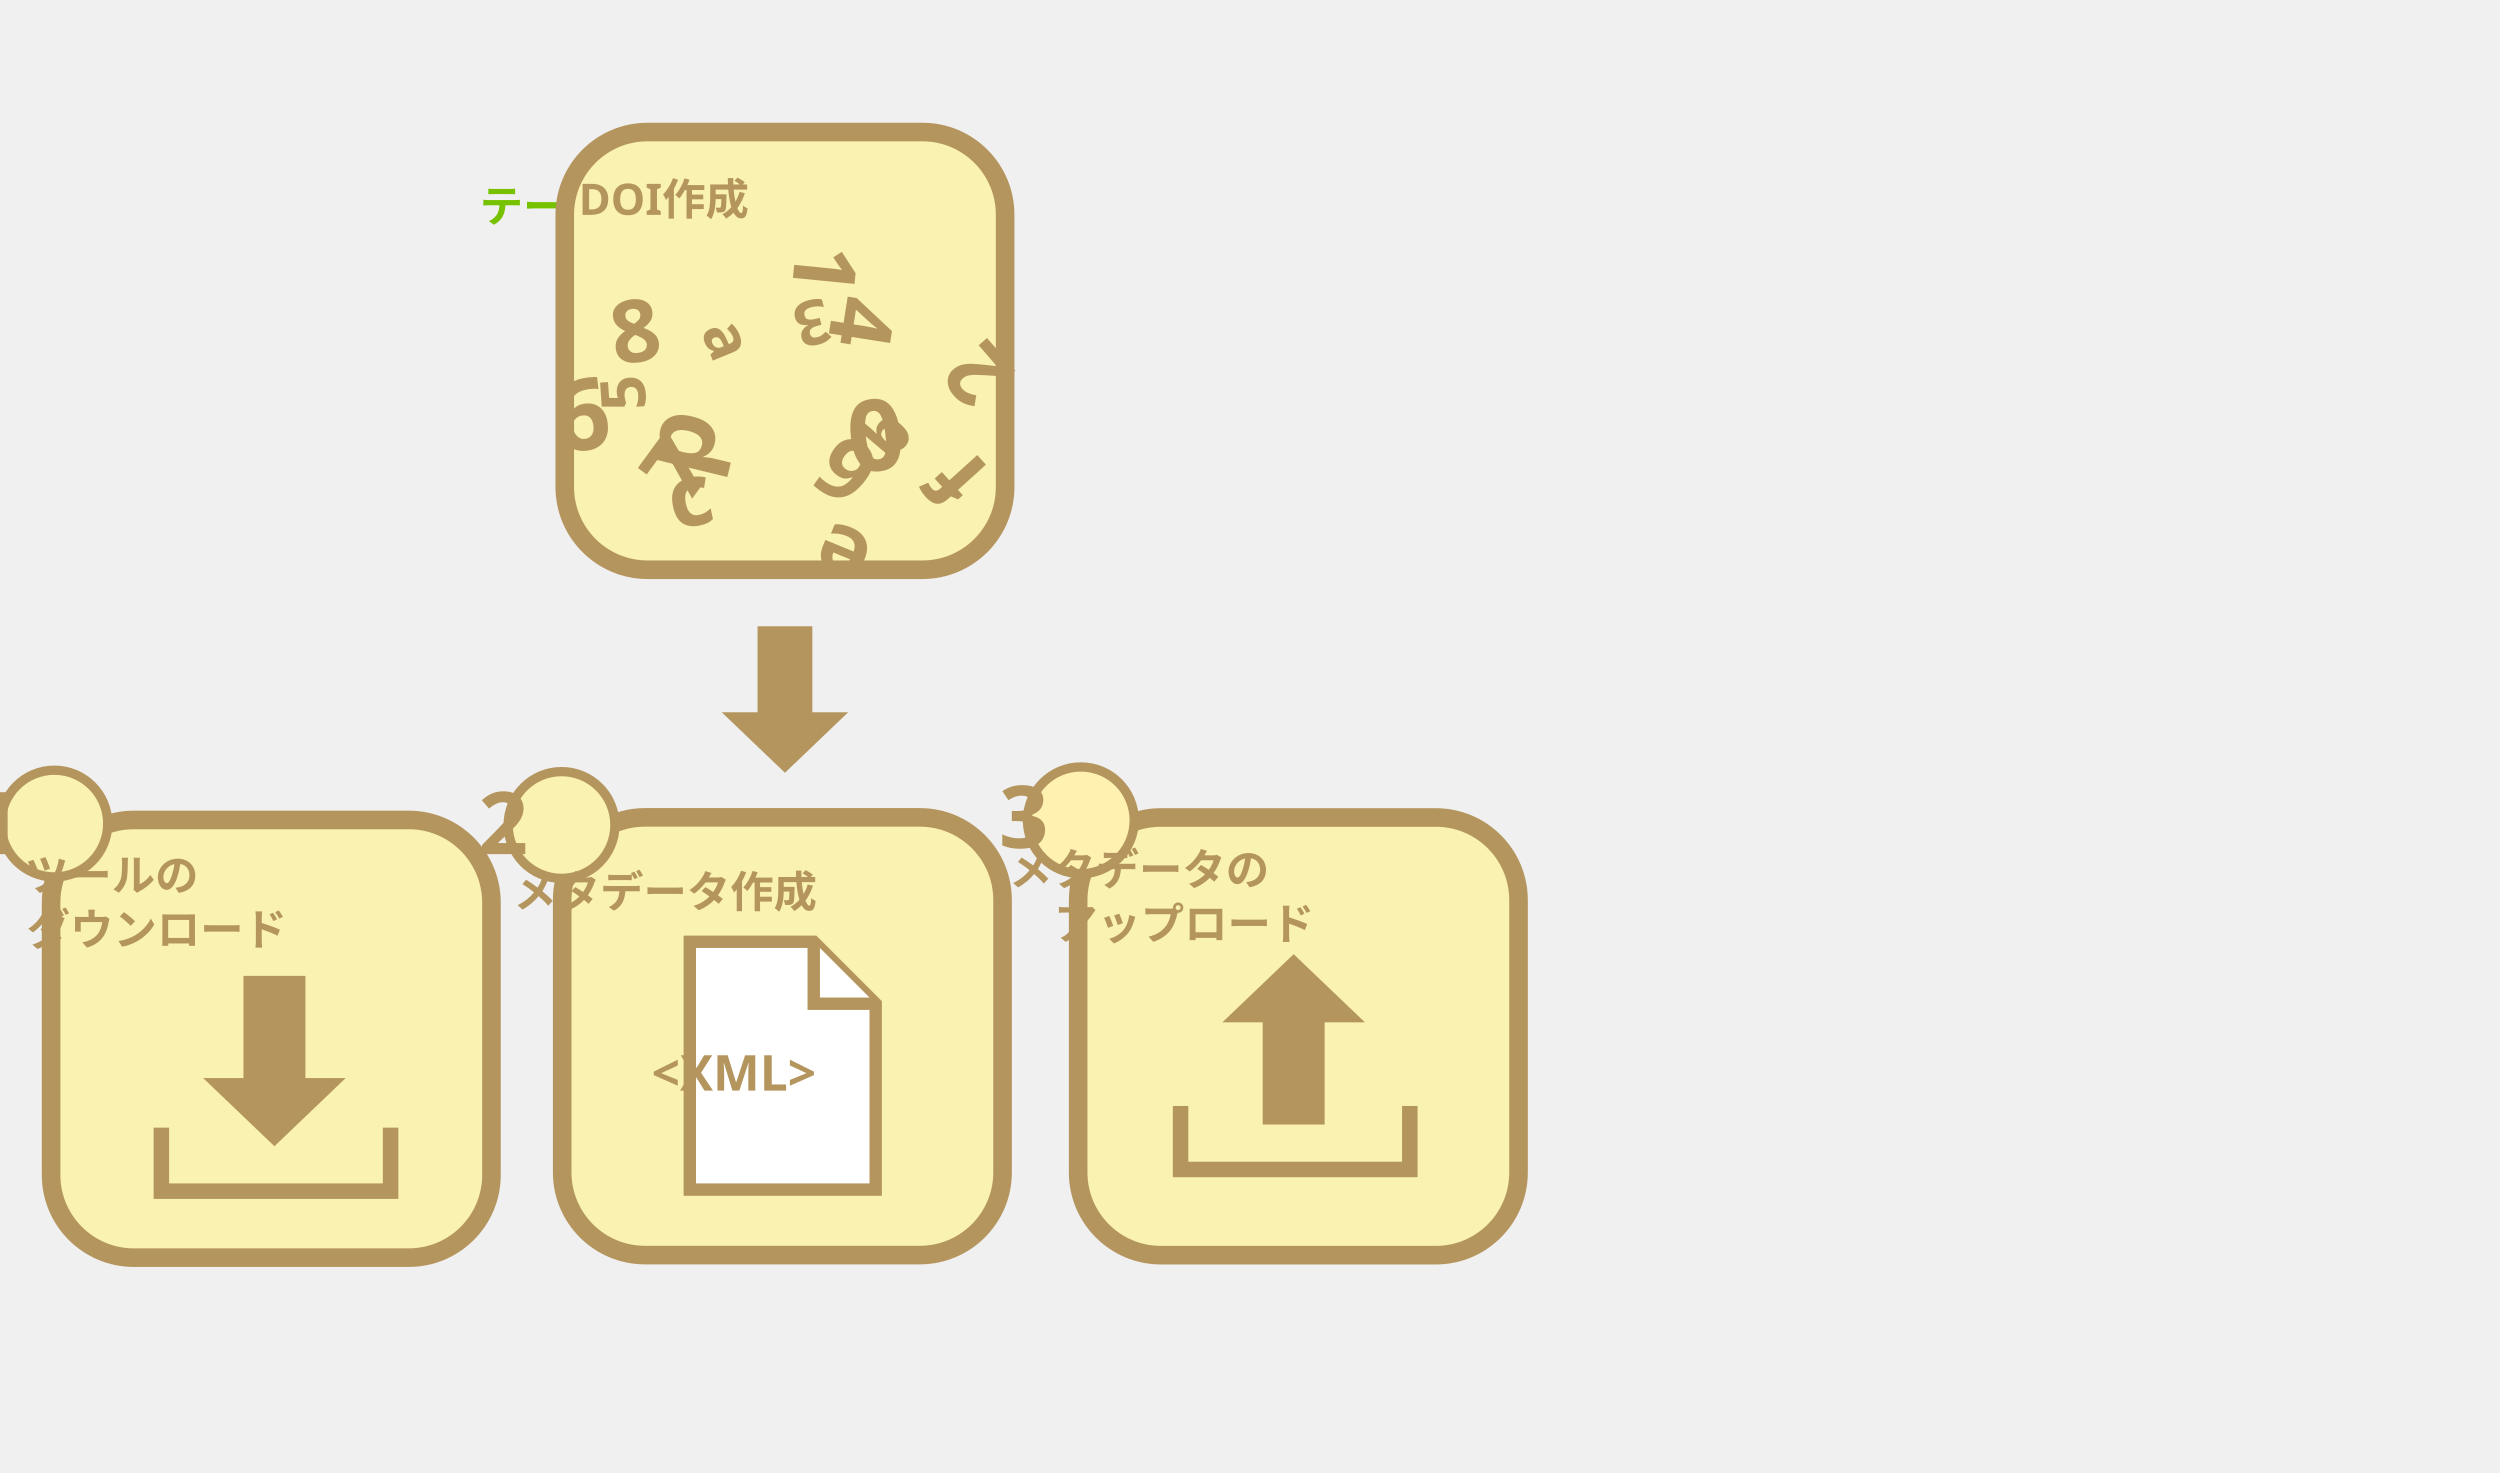
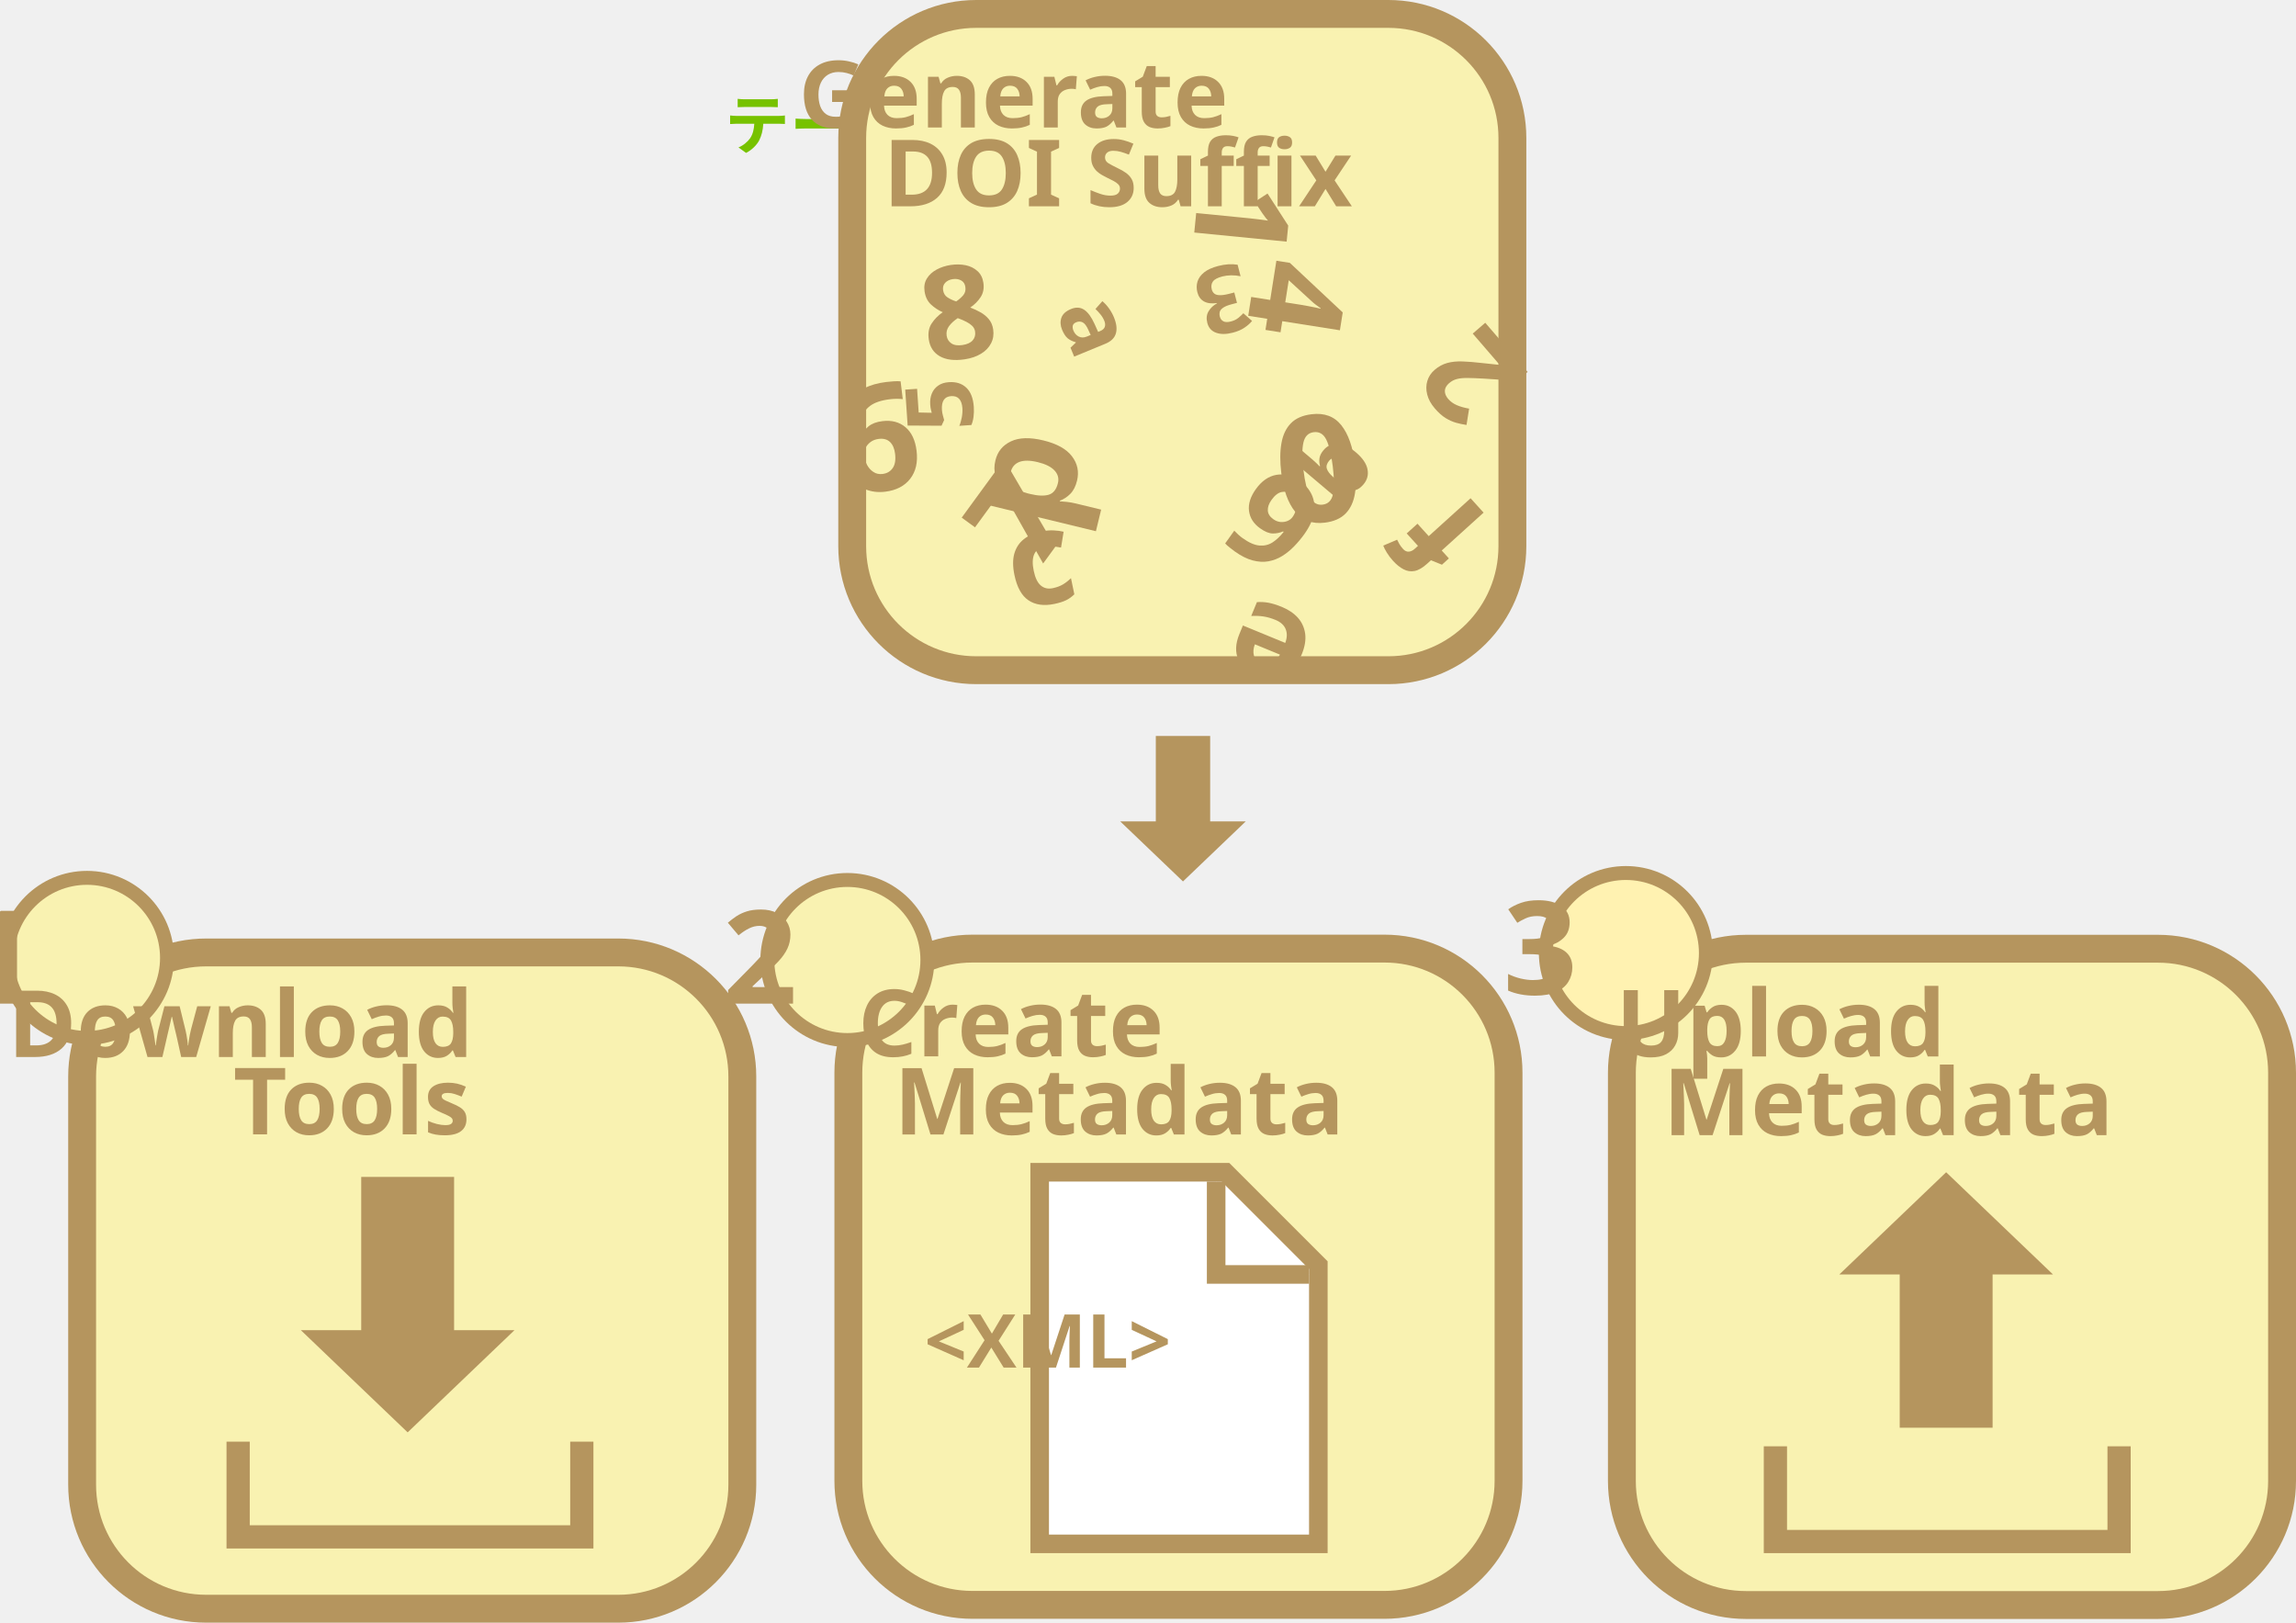
- <svg xmlns="http://www.w3.org/2000/svg" width="806.99" height="475.428" id="svg2" version="1.1">
+ <svg xmlns="http://www.w3.org/2000/svg" version="1.1" width="494.37" height="349.345" id="svg2">
  <defs id="defs4" />
-   <g id="layer1" transform="translate(-19.41679,-15.36218)">
-     <rect style="fill:#f9f2b1;fill-opacity:1;stroke:#b5955e;stroke-width:6;stroke-miterlimit:4;stroke-opacity:1;stroke-dasharray:none;stroke-dashoffset:0" id="rect3124-1" width="142.15" height="141.289" x="367.444" y="279.241" ry="26.707" />
+   <g transform="translate(-18.22438,-74.98425)" id="layer1">
+     <rect width="142.15" height="141.289" ry="26.707" x="367.444" y="279.241" id="rect3124-1" style="fill:#f9f2b1;fill-opacity:1;stroke:#b5955e;stroke-width:6;stroke-miterlimit:4;stroke-opacity:1;stroke-dasharray:none;stroke-dashoffset:0" />
    <g id="g3094" />
-     <text xml:space="preserve" style="font-size:56px;font-style:normal;font-weight:normal;text-align:center;line-height:125%;letter-spacing:0px;word-spacing:0px;text-anchor:middle;fill:#77c200;fill-opacity:1;stroke:none;font-family:Sans" x="273.226" y="86.999" id="text3112">
-       <tspan id="tspan3114" x="273.226" y="86.999" style="font-size:14px;font-style:normal;font-variant:normal;font-weight:bold;font-stretch:normal;fill:#77c200;fill-opacity:1;font-family:MS PGothic;-inkscape-font-specification:MS PGothic Bold">テーブルデータ作成</tspan>
+     <text x="273.226" y="106.999" id="text3112" xml:space="preserve" style="font-size:56px;font-style:normal;font-weight:normal;text-align:center;line-height:125%;letter-spacing:0px;word-spacing:0px;text-anchor:middle;fill:#77c200;fill-opacity:1;stroke:none;font-family:Sans">
+       <tspan x="273.226" y="106.999" id="tspan3114" style="font-size:14px;font-style:normal;font-variant:normal;font-weight:bold;font-stretch:normal;fill:#77c200;fill-opacity:1;font-family:MS PGothic;-inkscape-font-specification:MS PGothic Bold">テーブルデータ作成</tspan>
    </text>
-     <rect style="fill:#f9f2b1;stroke:#b5955e;stroke-width:6;stroke-miterlimit:4;stroke-opacity:1;stroke-dasharray:none;stroke-dashoffset:0;fill-opacity:1" id="rect3124" width="142.15" height="141.289" x="201.72" y="57.984" ry="26.707" />
-     <rect style="fill:#f9f2b1;stroke:#b5955e;stroke-width:6;stroke-miterlimit:4;stroke-opacity:1;stroke-dasharray:none;stroke-dashoffset:0;fill-opacity:1" id="rect3124-4-8" width="142.15" height="141.289" x="35.909" y="280.04" ry="26.707" />
-     <rect style="fill:#f9f2b1;stroke:#b5955e;stroke-width:6;stroke-miterlimit:4;stroke-opacity:1;stroke-dasharray:none;stroke-dashoffset:0;fill-opacity:1" id="rect3124-2" width="142.15" height="141.289" x="200.89" y="279.211" ry="26.707" />
-     <g id="g4211" transform="translate(74,-294)" style="fill:#f9f2b1;fill-opacity:1;stroke:#b5955e;stroke-opacity:1;stroke-width:3;stroke-miterlimit:4;stroke-dasharray:none">
-       <path transform="translate(-157.6577,442.0865)" d="m 137.843,133.123 c 0,9.516 -7.714,17.23 -17.23,17.23 -9.516,0 -17.23,-7.714 -17.23,-17.23 0,-9.516 7.714,-17.23 17.23,-17.23 9.516,0 17.23,7.714 17.23,17.23 z" id="path3934-9-8" style="fill:#f9f2b1;fill-opacity:1;stroke:#b5955e;stroke-opacity:1;stroke-width:3;stroke-miterlimit:4;stroke-dasharray:none" />
+     <rect width="142.15" height="141.289" ry="26.707" x="201.72" y="77.984" id="rect3124" style="fill:#f9f2b1;fill-opacity:1;stroke:#b5955e;stroke-width:6;stroke-miterlimit:4;stroke-opacity:1;stroke-dasharray:none;stroke-dashoffset:0" />
+     <rect width="142.15" height="141.289" ry="26.707" x="35.909" y="280.04" id="rect3124-4-8" style="fill:#f9f2b1;fill-opacity:1;stroke:#b5955e;stroke-width:6;stroke-miterlimit:4;stroke-opacity:1;stroke-dasharray:none;stroke-dashoffset:0" />
+     <rect width="142.15" height="141.289" ry="26.707" x="200.89" y="279.211" id="rect3124-2" style="fill:#f9f2b1;fill-opacity:1;stroke:#b5955e;stroke-width:6;stroke-miterlimit:4;stroke-opacity:1;stroke-dasharray:none;stroke-dashoffset:0" />
+     <g transform="translate(74,-294)" id="g4211" style="fill:#f9f2b1;fill-opacity:1;stroke:#b5955e;stroke-width:3;stroke-miterlimit:4;stroke-opacity:1;stroke-dasharray:none">
+       <path d="m 137.843,133.123 a 17.23,17.23 0 1 1 -34.461,0 17.23,17.23 0 1 1 34.461,0 z" transform="translate(-157.6577,442.0865)" id="path3934-9-8" style="fill:#f9f2b1;fill-opacity:1;stroke:#b5955e;stroke-width:3;stroke-miterlimit:4;stroke-opacity:1;stroke-dasharray:none" />
    </g>
-     <path style="fill:#fff2b1;fill-opacity:1;stroke:#b5955e;stroke-opacity:1;stroke-width:3;stroke-miterlimit:4;stroke-dasharray:none" id="path3934" d="m 137.843,133.123 a 17.23,17.23 0 1 1 -34.461,0 17.23,17.23 0 1 1 34.461,0 z" transform="translate(247.6911,147.0439)" />
-     <text xml:space="preserve" style="font-size:28px;font-style:normal;font-weight:normal;text-align:center;line-height:125%;letter-spacing:0px;word-spacing:0px;text-anchor:middle;fill:#000000;fill-opacity:1;stroke:none;font-family:Sans" x="368.093" y="289.06" id="text4071-5-1">
-       <tspan id="tspan4073-5-7" x="368.093" y="289.06" style="font-size:28px;font-style:normal;font-variant:normal;font-weight:bold;font-stretch:normal;fill:#b5955e;font-family:MS PGothic;-inkscape-font-specification:MS PGothic Bold;fill-opacity:1">3</tspan>
+     <path d="m 137.843,133.123 a 17.23,17.23 0 1 1 -34.461,0 17.23,17.23 0 1 1 34.461,0 z" transform="translate(247.6911,147.0439)" id="path3934" style="fill:#fff2b1;fill-opacity:1;stroke:#b5955e;stroke-width:3;stroke-miterlimit:4;stroke-opacity:1;stroke-dasharray:none" />
+     <text x="368.093" y="289.06" id="text4071-5-1" xml:space="preserve" style="font-size:28px;font-style:normal;font-weight:normal;text-align:center;line-height:125%;letter-spacing:0px;word-spacing:0px;text-anchor:middle;fill:#000000;fill-opacity:1;stroke:none;font-family:Sans">
+       <tspan x="368.093" y="289.06" id="tspan4073-5-7" style="font-size:28px;font-style:normal;font-variant:normal;font-weight:bold;font-stretch:normal;fill:#b5955e;fill-opacity:1;font-family:MS PGothic;-inkscape-font-specification:MS PGothic Bold">3</tspan>
    </text>
-     <path style="fill:#f9f2b1;fill-opacity:1;stroke:#b5955e;stroke-width:3;stroke-miterlimit:4;stroke-opacity:1;stroke-dasharray:none" id="path3934-9-8-4" d="m 137.843,133.123 a 17.23,17.23 0 1 1 -34.461,0 17.23,17.23 0 1 1 34.461,0 z" transform="translate(80.06528,148.5432)" />
-     <text xml:space="preserve" style="font-size:28px;font-style:normal;font-weight:normal;text-align:center;line-height:125%;letter-spacing:0px;word-spacing:0px;text-anchor:middle;fill:#000000;fill-opacity:1;stroke:none;font-family:Sans" x="36.536" y="291.06" id="text4071-5-1-1">
-       <tspan id="tspan4073-5-7-1" x="36.536" y="291.06" style="font-size:28px;font-style:normal;font-variant:normal;font-weight:bold;font-stretch:normal;fill:#b5955e;font-family:MS PGothic;-inkscape-font-specification:MS PGothic Bold;fill-opacity:1">1</tspan>
+     <path d="m 137.843,133.123 a 17.23,17.23 0 1 1 -34.461,0 17.23,17.23 0 1 1 34.461,0 z" transform="translate(80.06528,148.5432)" id="path3934-9-8-4" style="fill:#f9f2b1;fill-opacity:1;stroke:#b5955e;stroke-width:3;stroke-miterlimit:4;stroke-opacity:1;stroke-dasharray:none" />
+     <text x="36.536" y="291.06" id="text4071-5-1-1" xml:space="preserve" style="font-size:28px;font-style:normal;font-weight:normal;text-align:center;line-height:125%;letter-spacing:0px;word-spacing:0px;text-anchor:middle;fill:#000000;fill-opacity:1;stroke:none;font-family:Sans">
+       <tspan x="36.536" y="291.06" id="tspan4073-5-7-1" style="font-size:28px;font-style:normal;font-variant:normal;font-weight:bold;font-stretch:normal;fill:#b5955e;fill-opacity:1;font-family:MS PGothic;-inkscape-font-specification:MS PGothic Bold">1</tspan>
    </text>
-     <text xml:space="preserve" style="font-size:28px;font-style:normal;font-weight:normal;text-align:center;line-height:125%;letter-spacing:0px;word-spacing:0px;text-anchor:middle;fill:#000000;fill-opacity:1;stroke:none;font-family:Sans" x="200.093" y="291.06" id="text4071-5-1-1-5">
-       <tspan id="tspan4073-5-7-1-2" x="200.093" y="291.06" style="font-size:28px;font-style:normal;font-variant:normal;font-weight:bold;font-stretch:normal;fill:#b5955e;fill-opacity:1;font-family:MS PGothic;-inkscape-font-specification:MS PGothic Bold">2</tspan>
+     <text x="200.093" y="291.06" id="text4071-5-1-1-5" xml:space="preserve" style="font-size:28px;font-style:normal;font-weight:normal;text-align:center;line-height:125%;letter-spacing:0px;word-spacing:0px;text-anchor:middle;fill:#000000;fill-opacity:1;stroke:none;font-family:Sans">
+       <tspan x="200.093" y="291.06" id="tspan4073-5-7-1-2" style="font-size:28px;font-style:normal;font-variant:normal;font-weight:bold;font-stretch:normal;fill:#b5955e;fill-opacity:1;font-family:MS PGothic;-inkscape-font-specification:MS PGothic Bold">2</tspan>
    </text>
-     <text xml:space="preserve" style="font-size:56px;font-style:normal;font-weight:normal;text-align:center;line-height:125%;letter-spacing:0px;word-spacing:0px;text-anchor:middle;fill:#000000;fill-opacity:1;stroke:none;font-family:Sans" x="270.533" y="308.261" id="text3112-1">
-       <tspan id="tspan3114-4" x="270.533" y="308.261" style="font-size:14px;font-style:normal;font-variant:normal;font-weight:bold;font-stretch:normal;fill:#b5955e;fill-opacity:1;font-family:MS PGothic;-inkscape-font-specification:MS PGothic Bold">メタデータ作成</tspan>
+     <text x="272.266" y="302.402" id="text3112-1" xml:space="preserve" style="font-size:56px;font-style:normal;font-weight:normal;text-align:center;line-height:125%;letter-spacing:0px;word-spacing:0px;text-anchor:middle;fill:#000000;fill-opacity:1;stroke:none;font-family:Sans">
+       <tspan x="272.266" y="302.402" id="tspan3648" style="font-size:20px;font-style:normal;font-variant:normal;font-weight:bold;font-stretch:normal;fill:#b5955e;fill-opacity:1;font-family:MS PGothic;-inkscape-font-specification:MS PGothic Bold">Create</tspan>
    </text>
-     <text xml:space="preserve" style="font-size:56px;font-style:normal;font-weight:normal;text-align:center;line-height:125%;letter-spacing:0px;word-spacing:0px;text-anchor:middle;fill:#000000;fill-opacity:1;stroke:none;font-family:Sans" x="106.435" y="302.931" id="text4243">
-       <tspan id="tspan4245" x="106.435" y="302.931" style="font-size:14px;font-style:normal;font-variant:normal;font-weight:bold;font-stretch:normal;fill:#b5955e;fill-opacity:1;font-family:MS PGothic;-inkscape-font-specification:MS PGothic Bold">ツールの</tspan>
-       <tspan x="106.435" y="320.431" id="tspan4247" style="font-size:14px;font-style:normal;font-variant:normal;font-weight:bold;font-stretch:normal;fill:#b5955e;fill-opacity:1;font-family:MS PGothic;-inkscape-font-specification:MS PGothic Bold">ダウンロード</tspan>
+     <text x="106.435" y="302.553" id="text4243" xml:space="preserve" style="font-size:56px;font-style:normal;font-weight:normal;text-align:center;line-height:125%;letter-spacing:0px;word-spacing:0px;text-anchor:middle;fill:#000000;fill-opacity:1;stroke:none;font-family:Sans">
+       <tspan x="106.435" y="302.553" id="tspan4247" style="font-size:20px;font-style:normal;font-variant:normal;font-weight:bold;font-stretch:normal;fill:#b5955e;fill-opacity:1;font-family:MS PGothic;-inkscape-font-specification:MS PGothic Bold">Download</tspan>
    </text>
-     <path style="fill:#b5955e;fill-opacity:1;stroke:none" d="m 447,345.362 13,0 -23,-22 -23,22 13,0 0,33 20,0 z" id="path4251" />
-     <path style="fill:#b5955e;fill-opacity:1;stroke:none" d="m 398,372.362 0,23 79,0 0,-23 -5,0 0,18 -69,0 0,-18 z" id="path4253" />
-     <path style="fill:#ffffff;stroke:#b5955e;stroke-width:4;stroke-linecap:butt;stroke-linejoin:miter;stroke-miterlimit:4;stroke-opacity:1;stroke-dasharray:none;fill-opacity:1" d="m 242.086,319.362 0,80 60,0 0,-60 -20,-20 z" id="path4255-9" />
-     <path style="fill:#ffffff;stroke:#b5955e;stroke-width:4;stroke-linecap:butt;stroke-linejoin:miter;stroke-miterlimit:4;stroke-opacity:1;stroke-dasharray:none;fill-opacity:1" d="m 282.086,319.362 0,20 20,0 0,0" id="path4257-5" />
-     <path style="fill:#b5955e;fill-opacity:1;stroke:#b5955e;stroke-width:0.842;stroke-opacity:1" d="m 281.213,245.706 10.942,0 -19.359,18.518 -19.359,-18.518 10.942,0 0,-27.776 16.834,0 z" id="path4251-4" />
-     <path style="fill:#b5955e;fill-opacity:1;stroke:none" d="m 118,363.362 13,0 -23,22 -23,-22 13,0 0,-33 20,0 z" id="path4251-4-7" />
-     <path style="fill:#b5955e;fill-opacity:1;stroke:none" d="m 69,379.362 0,23 79,0 0,-23 -5,0 0,18 -69,0 0,-18 z" id="path4253-2-9" />
-     <text xml:space="preserve" style="font-size:56px;font-style:normal;font-weight:normal;text-align:center;line-height:125%;letter-spacing:0px;word-spacing:0px;text-anchor:middle;fill:#000000;fill-opacity:1;stroke:none;font-family:Sans" x="438.056" y="301.113" id="text3116">
-       <tspan id="tspan3118" x="438.056" y="301.113" style="font-size:14px;font-style:normal;font-variant:normal;font-weight:bold;font-stretch:normal;fill:#b5955e;fill-opacity:1;font-family:MS PGothic;-inkscape-font-specification:MS PGothic Bold">メタデータの</tspan>
-       <tspan x="438.056" y="318.613" style="font-size:14px;font-style:normal;font-variant:normal;font-weight:bold;font-stretch:normal;fill:#b5955e;fill-opacity:1;font-family:MS PGothic;-inkscape-font-specification:MS PGothic Bold" id="tspan3961">アップロード</tspan>
+     <path d="m 447.267,349.362 13,0 -23,-22 -23,22 13,0 0,33 20,0 z" id="path4251" style="fill:#b5955e;fill-opacity:1;stroke:none" />
+     <path d="m 398,386.362 0,23 79,0 0,-23 -5,0 0,18 -69,0 0,-18 z" id="path4253" style="fill:#b5955e;fill-opacity:1;stroke:none" />
+     <path d="m 278.516,252.103 7.247,0 -12.821,12.263 -12.821,-12.263 7.247,0 0,-18.395 11.149,0 z" id="path4251-4" style="fill:#b5955e;fill-opacity:1;stroke:#b5955e;stroke-width:0.557;stroke-opacity:1" />
+     <path d="m 116,361.362 13,0 -23,22 -23,-22 13,0 0,-33 20,0 z" id="path4251-4-7" style="fill:#b5955e;fill-opacity:1;stroke:none" />
+     <path d="m 67,385.362 0,23 79,0 0,-23 -5,0 0,18 -69,0 0,-18 z" id="path4253-2-9" style="fill:#b5955e;fill-opacity:1;stroke:none" />
+     <text x="438.056" y="302.436" id="text3116" xml:space="preserve" style="font-size:56px;font-style:normal;font-weight:normal;text-align:center;line-height:125%;letter-spacing:0px;word-spacing:0px;text-anchor:middle;fill:#000000;fill-opacity:1;stroke:none;font-family:Sans">
+       <tspan x="438.056" y="302.436" id="tspan3961" style="font-size:20px;font-style:normal;font-variant:normal;font-weight:bold;font-stretch:normal;fill:#b5955e;fill-opacity:1;font-family:MS PGothic;-inkscape-font-specification:MS PGothic Bold">Upload</tspan>
    </text>
-     <text xml:space="preserve" style="font-size:24px;font-style:normal;font-weight:normal;text-align:center;line-height:125%;letter-spacing:0px;word-spacing:0px;text-anchor:middle;fill:#b5955e;fill-opacity:1;stroke:none;font-family:Sans" x="271.904" y="367.417" id="text4730">
-       <tspan id="tspan4732" x="271.904" y="367.417" style="font-size:16px;font-style:normal;font-weight:bold;fill:#b5955e;fill-opacity:1;stroke:none;-inkscape-font-specification:Sans Bold">&lt;XML&gt;</tspan>
+     <g transform="translate(0,2)" id="g3713">
+       <path d="m 242.086,325.362 0,80 60,0 0,-60 -20,-20 z" id="path4255-9" style="fill:#ffffff;fill-opacity:1;stroke:#b5955e;stroke-width:4;stroke-linecap:butt;stroke-linejoin:miter;stroke-miterlimit:4;stroke-opacity:1;stroke-dasharray:none" />
+       <path d="m 280.086,327.362 0,20 20,0 0,0" id="path4257-5" style="fill:#ffffff;fill-opacity:1;stroke:#b5955e;stroke-width:4;stroke-linecap:butt;stroke-linejoin:miter;stroke-miterlimit:4;stroke-opacity:1;stroke-dasharray:none" />
+       <g id="g3709">
+         <text x="271.904" y="367.417" id="text4730" xml:space="preserve" style="font-size:24px;font-style:normal;font-weight:normal;text-align:center;line-height:125%;letter-spacing:0px;word-spacing:0px;text-anchor:middle;fill:#b5955e;fill-opacity:1;stroke:none;font-family:Sans">
+           <tspan x="271.904" y="367.417" id="tspan4732" style="font-size:16px;font-style:normal;font-weight:bold;fill:#b5955e;fill-opacity:1;stroke:none;-inkscape-font-specification:Sans Bold">&lt;XML&gt;</tspan>
+         </text>
+       </g>
+     </g>
+     <text x="272.833" y="102.44" id="text3112-1-1" xml:space="preserve" style="font-size:56px;font-style:normal;font-weight:bold;text-align:center;line-height:125%;letter-spacing:0px;word-spacing:0px;text-anchor:middle;fill:#b5955e;fill-opacity:1;stroke:none;font-family:Sans;-inkscape-font-specification:MS PGothic Bold">
+       <tspan x="272.833" y="102.44" id="tspan3638" style="font-size:20px;font-style:normal;font-variant:normal;font-weight:bold;font-stretch:normal;fill:#b5955e;fill-opacity:1;font-family:MS PGothic;-inkscape-font-specification:MS PGothic Bold">Generate</tspan>
    </text>
-     <text xml:space="preserve" style="font-size:56px;font-style:normal;font-weight:normal;text-align:center;line-height:125%;letter-spacing:0px;word-spacing:0px;text-anchor:middle;fill:#000000;fill-opacity:1;stroke:none;font-family:Sans" x="270.077" y="84.708" id="text3112-1-1">
-       <tspan id="tspan3114-4-7" x="270.077" y="84.708" style="font-size:14px;font-style:normal;font-variant:normal;font-weight:bold;font-stretch:normal;fill:#b5955e;fill-opacity:1;font-family:MS PGothic;-inkscape-font-specification:MS PGothic Bold">DOI作成</tspan>
+     <text x="112.101" y="-286.307" transform="matrix(-0.0980276,0.9951837,-0.9951837,-0.0980276,0,0)" id="text4071-5-1-1-4" xml:space="preserve" style="font-size:28px;font-style:normal;font-weight:normal;text-align:center;line-height:125%;letter-spacing:0px;word-spacing:0px;text-anchor:middle;fill:#000000;fill-opacity:1;stroke:none;font-family:Sans">
+       <tspan x="112.101" y="-286.307" id="tspan4073-5-7-1-0" style="font-size:28px;font-style:normal;font-variant:normal;font-weight:bold;font-stretch:normal;fill:#b5955e;fill-opacity:1;font-family:MS PGothic;-inkscape-font-specification:MS PGothic Bold">1</tspan>
    </text>
-     <text xml:space="preserve" style="font-size:28px;font-style:normal;font-weight:normal;text-align:center;line-height:125%;letter-spacing:0px;word-spacing:0px;text-anchor:middle;fill:#000000;fill-opacity:1;stroke:none;font-family:Sans" x="92.198" y="-284.347" id="text4071-5-1-1-4" transform="matrix(-0.0980276,0.9951837,-0.9951837,-0.0980276,0,0)">
-       <tspan id="tspan4073-5-7-1-0" x="92.198" y="-284.347" style="font-size:28px;font-style:normal;font-variant:normal;font-weight:bold;font-stretch:normal;fill:#b5955e;fill-opacity:1;font-family:MS PGothic;-inkscape-font-specification:MS PGothic Bold">1</tspan>
+     <text x="-319.012" y="161.715" transform="matrix(-0.6528779,-0.7574631,0.7574631,-0.6528779,0,0)" id="text4071-5-1-1-5-9" xml:space="preserve" style="font-size:28px;font-style:normal;font-weight:normal;text-align:center;line-height:125%;letter-spacing:0px;word-spacing:0px;text-anchor:middle;fill:#000000;fill-opacity:1;stroke:none;font-family:Sans">
+       <tspan x="-319.012" y="161.715" id="tspan4073-5-7-1-2-4" style="font-size:28px;font-style:normal;font-variant:normal;font-weight:bold;font-stretch:normal;fill:#b5955e;fill-opacity:1;font-family:MS PGothic;-inkscape-font-specification:MS PGothic Bold">2</tspan>
    </text>
-     <text xml:space="preserve" style="font-size:28px;font-style:normal;font-weight:normal;text-align:center;line-height:125%;letter-spacing:0px;word-spacing:0px;text-anchor:middle;fill:#000000;fill-opacity:1;stroke:none;font-family:Sans" x="-303.862" y="174.772" id="text4071-5-1-1-5-9" transform="matrix(-0.6528779,-0.7574631,0.7574631,-0.6528779,0,0)">
-       <tspan id="tspan4073-5-7-1-2-4" x="-303.862" y="174.772" style="font-size:28px;font-style:normal;font-variant:normal;font-weight:bold;font-stretch:normal;fill:#b5955e;fill-opacity:1;font-family:MS PGothic;-inkscape-font-specification:MS PGothic Bold">2</tspan>
+     <text x="-219.422" y="-198.491" transform="matrix(-0.9681319,0.2504408,-0.2504408,-0.9681319,0,0)" id="text4071-5-1-8" xml:space="preserve" style="font-size:28px;font-style:normal;font-weight:normal;text-align:center;line-height:125%;letter-spacing:0px;word-spacing:0px;text-anchor:middle;fill:#000000;fill-opacity:1;stroke:none;font-family:Sans">
+       <tspan x="-219.422" y="-198.491" id="tspan4073-5-7-8" style="font-size:20px;font-style:normal;font-variant:normal;font-weight:bold;font-stretch:normal;fill:#b5955e;fill-opacity:1;font-family:MS PGothic;-inkscape-font-specification:MS PGothic Bold">3</tspan>
    </text>
-     <text xml:space="preserve" style="font-size:28px;font-style:normal;font-weight:normal;text-align:center;line-height:125%;letter-spacing:0px;word-spacing:0px;text-anchor:middle;fill:#000000;fill-opacity:1;stroke:none;font-family:Sans" x="-224.431" y="-179.129" id="text4071-5-1-8" transform="matrix(-0.9681319,0.2504408,-0.2504408,-0.9681319,0,0)">
-       <tspan id="tspan4073-5-7-8" x="-224.431" y="-179.129" style="font-size:20px;font-style:normal;font-variant:normal;font-weight:bold;font-stretch:normal;fill:#b5955e;fill-opacity:1;font-family:MS PGothic;-inkscape-font-specification:MS PGothic Bold">3</tspan>
+     <text x="109.559" y="-305.775" transform="matrix(-0.155927,0.9877686,-0.9877686,-0.155927,0,0)" id="text4071-5-1-1-5-9-2" xml:space="preserve" style="font-size:28px;font-style:normal;font-weight:normal;text-align:center;line-height:125%;letter-spacing:0px;word-spacing:0px;text-anchor:middle;fill:#000000;fill-opacity:1;stroke:none;font-family:Sans">
+       <tspan x="109.559" y="-305.775" id="tspan4073-5-7-1-2-4-4" style="font-size:28px;font-style:normal;font-variant:normal;font-weight:bold;font-stretch:normal;fill:#b5955e;fill-opacity:1;font-family:MS PGothic;-inkscape-font-specification:MS PGothic Bold">4</tspan>
    </text>
-     <text xml:space="preserve" style="font-size:28px;font-style:normal;font-weight:normal;text-align:center;line-height:125%;letter-spacing:0px;word-spacing:0px;text-anchor:middle;fill:#000000;fill-opacity:1;stroke:none;font-family:Sans" x="89.804" y="-302.657" id="text4071-5-1-1-5-9-2" transform="matrix(-0.155927,0.9877686,-0.9877686,-0.155927,0,0)">
-       <tspan id="tspan4073-5-7-1-2-4-4" x="89.804" y="-302.657" style="font-size:28px;font-style:normal;font-variant:normal;font-weight:bold;font-stretch:normal;fill:#b5955e;fill-opacity:1;font-family:MS PGothic;-inkscape-font-specification:MS PGothic Bold">4</tspan>
+     <text x="203.356" y="204.404" transform="matrix(0.9926982,-0.1206245,0.1206245,0.9926982,0,0)" id="text4071-5-1-1-5-9-2-5" xml:space="preserve" style="font-size:28px;font-style:normal;font-weight:normal;text-align:center;line-height:125%;letter-spacing:0px;word-spacing:0px;text-anchor:middle;fill:#000000;fill-opacity:1;stroke:none;font-family:Sans">
+       <tspan x="203.356" y="204.404" id="tspan4073-5-7-1-2-4-4-5" style="font-size:32px;font-style:normal;font-variant:normal;font-weight:bold;font-stretch:normal;fill:#b5955e;fill-opacity:1;font-family:MS PGothic;-inkscape-font-specification:MS PGothic Bold">6</tspan>
    </text>
-     <text xml:space="preserve" style="font-size:28px;font-style:normal;font-weight:normal;text-align:center;line-height:125%;letter-spacing:0px;word-spacing:0px;text-anchor:middle;fill:#000000;fill-opacity:1;stroke:none;font-family:Sans" x="205.769" y="184.55" id="text4071-5-1-1-5-9-2-5" transform="matrix(0.9926982,-0.1206245,0.1206245,0.9926982,0,0)">
-       <tspan id="tspan4073-5-7-1-2-4-4-5" x="205.769" y="184.55" style="font-size:32px;font-style:normal;font-variant:normal;font-weight:bold;font-stretch:normal;fill:#b5955e;fill-opacity:1;font-family:MS PGothic;-inkscape-font-specification:MS PGothic Bold">6</tspan>
+     <text x="365" y="-7.403" transform="matrix(0.8143693,0.580347,-0.580347,0.8143693,0,0)" id="text4071-5-1-1-5-9-2-5-1" xml:space="preserve" style="font-size:28px;font-style:normal;font-weight:normal;text-align:center;line-height:125%;letter-spacing:0px;word-spacing:0px;text-anchor:middle;fill:#000000;fill-opacity:1;stroke:none;font-family:Sans">
+       <tspan x="365" y="-7.403" id="tspan4073-5-7-1-2-4-4-5-7" style="font-size:28px;font-style:normal;font-variant:normal;font-weight:bold;font-stretch:normal;fill:#b5955e;fill-opacity:1;font-family:MS PGothic;-inkscape-font-specification:MS PGothic Bold">9</tspan>
    </text>
-     <text xml:space="preserve" style="font-size:28px;font-style:normal;font-weight:normal;text-align:center;line-height:125%;letter-spacing:0px;word-spacing:0px;text-anchor:middle;fill:#000000;fill-opacity:1;stroke:none;font-family:Sans" x="353.393" y="-23.69" id="text4071-5-1-1-5-9-2-5-1" transform="matrix(0.8143693,0.580347,-0.580347,0.8143693,0,0)">
-       <tspan id="tspan4073-5-7-1-2-4-4-5-7" x="353.393" y="-23.69" style="font-size:28px;font-style:normal;font-variant:normal;font-weight:bold;font-stretch:normal;fill:#b5955e;fill-opacity:1;font-family:MS PGothic;-inkscape-font-specification:MS PGothic Bold">9</tspan>
+     <text x="-158.526" y="216.199" transform="matrix(-0.06752578,-0.9977175,0.9977175,-0.06752578,0,0)" id="text4071-5-1-1-5-9-2-5-1-1" xml:space="preserve" style="font-size:28px;font-style:normal;font-weight:normal;text-align:center;line-height:125%;letter-spacing:0px;word-spacing:0px;text-anchor:middle;fill:#000000;fill-opacity:1;stroke:none;font-family:Sans">
+       <tspan x="-158.526" y="216.199" id="tspan4073-5-7-1-2-4-4-5-7-1" style="font-size:20px;font-style:normal;font-variant:normal;font-weight:bold;font-stretch:normal;fill:#b5955e;fill-opacity:1;font-family:MS PGothic;-inkscape-font-specification:MS PGothic Bold">5</tspan>
    </text>
-     <text xml:space="preserve" style="font-size:28px;font-style:normal;font-weight:normal;text-align:center;line-height:125%;letter-spacing:0px;word-spacing:0px;text-anchor:middle;fill:#000000;fill-opacity:1;stroke:none;font-family:Sans" x="-138.571" y="217.549" id="text4071-5-1-1-5-9-2-5-1-1" transform="matrix(-0.06752578,-0.9977175,0.9977175,-0.06752578,0,0)">
-       <tspan id="tspan4073-5-7-1-2-4-4-5-7-1" x="-138.571" y="217.549" style="font-size:20px;font-style:normal;font-variant:normal;font-weight:bold;font-stretch:normal;fill:#b5955e;fill-opacity:1;font-family:MS PGothic;-inkscape-font-specification:MS PGothic Bold">5</tspan>
+     <text x="219.542" y="183.345" transform="matrix(0.9893357,-0.1456536,0.1456536,0.9893357,0,0)" id="text4071-5-1-1-5-9-2-5-1-1-5" xml:space="preserve" style="font-size:28px;font-style:normal;font-weight:normal;text-align:center;line-height:125%;letter-spacing:0px;word-spacing:0px;text-anchor:middle;fill:#000000;fill-opacity:1;stroke:none;font-family:Sans">
+       <tspan x="219.542" y="183.345" id="tspan4073-5-7-1-2-4-4-5-7-1-2" style="font-size:28px;font-style:normal;font-variant:normal;font-weight:bold;font-stretch:normal;fill:#b5955e;fill-opacity:1;font-family:MS PGothic;-inkscape-font-specification:MS PGothic Bold">8</tspan>
    </text>
-     <text xml:space="preserve" style="font-size:28px;font-style:normal;font-weight:normal;text-align:center;line-height:125%;letter-spacing:0px;word-spacing:0px;text-anchor:middle;fill:#000000;fill-opacity:1;stroke:none;font-family:Sans" x="222.455" y="163.558" id="text4071-5-1-1-5-9-2-5-1-1-5" transform="matrix(0.9893357,-0.1456536,0.1456536,0.9893357,0,0)">
-       <tspan id="tspan4073-5-7-1-2-4-4-5-7-1-2" x="222.455" y="163.558" style="font-size:28px;font-style:normal;font-variant:normal;font-weight:bold;font-stretch:normal;fill:#b5955e;fill-opacity:1;font-family:MS PGothic;-inkscape-font-specification:MS PGothic Bold">8</tspan>
+     <text x="7.656" y="311.871" transform="matrix(0.589431,-0.8078187,0.8078187,0.589431,0,0)" id="text4071-5-1-1-5-9-2-5-1-1-5-7" xml:space="preserve" style="font-size:28px;font-style:normal;font-weight:normal;text-align:center;line-height:125%;letter-spacing:0px;word-spacing:0px;text-anchor:middle;fill:#000000;fill-opacity:1;stroke:none;font-family:Sans">
+       <tspan x="7.656" y="311.871" id="tspan4073-5-7-1-2-4-4-5-7-1-2-6" style="font-size:28px;font-style:normal;font-variant:normal;font-weight:bold;font-stretch:normal;fill:#b5955e;fill-opacity:1;font-family:MS PGothic;-inkscape-font-specification:MS PGothic Bold">7</tspan>
    </text>
-     <text xml:space="preserve" style="font-size:28px;font-style:normal;font-weight:normal;text-align:center;line-height:125%;letter-spacing:0px;word-spacing:0px;text-anchor:middle;fill:#000000;fill-opacity:1;stroke:none;font-family:Sans" x="23.813" y="300.083" id="text4071-5-1-1-5-9-2-5-1-1-5-7" transform="matrix(0.589431,-0.8078187,0.8078187,0.589431,0,0)">
-       <tspan id="tspan4073-5-7-1-2-4-4-5-7-1-2-6" x="23.813" y="300.083" style="font-size:28px;font-style:normal;font-variant:normal;font-weight:bold;font-stretch:normal;fill:#b5955e;fill-opacity:1;font-family:MS PGothic;-inkscape-font-specification:MS PGothic Bold">7</tspan>
+     <text x="-260.383" y="-199.577" transform="matrix(-0.9926831,0.1207486,-0.1207486,-0.9926831,0,0)" id="text4071-5-1-1-5-9-2-5-1-1-5-7-1" xml:space="preserve" style="font-size:28px;font-style:normal;font-weight:normal;text-align:center;line-height:125%;letter-spacing:0px;word-spacing:0px;text-anchor:middle;fill:#000000;fill-opacity:1;stroke:none;font-family:Sans">
+       <tspan x="-260.383" y="-199.577" id="tspan4073-5-7-1-2-4-4-5-7-1-2-6-4" style="font-size:32px;font-style:normal;font-variant:normal;font-weight:bold;font-stretch:normal;fill:#b5955e;fill-opacity:1;font-family:MS PGothic;-inkscape-font-specification:MS PGothic Bold">0</tspan>
    </text>
-     <text xml:space="preserve" style="font-size:28px;font-style:normal;font-weight:normal;text-align:center;line-height:125%;letter-spacing:0px;word-spacing:0px;text-anchor:middle;fill:#000000;fill-opacity:1;stroke:none;font-family:Sans" x="-262.798" y="-179.724" id="text4071-5-1-1-5-9-2-5-1-1-5-7-1" transform="matrix(-0.9926831,0.1207486,-0.1207486,-0.9926831,0,0)">
-       <tspan id="tspan4073-5-7-1-2-4-4-5-7-1-2-6-4" x="-262.798" y="-179.724" style="font-size:32px;font-style:normal;font-variant:normal;font-weight:bold;font-stretch:normal;fill:#b5955e;fill-opacity:1;font-family:MS PGothic;-inkscape-font-specification:MS PGothic Bold">0</tspan>
+     <text x="473.233" y="185.639" transform="translate(19.41679,15.36218)" id="text4194" xml:space="preserve" style="font-size:20px;font-style:normal;font-variant:normal;font-weight:normal;font-stretch:normal;text-align:center;line-height:125%;letter-spacing:0px;word-spacing:0px;text-anchor:middle;fill:#000000;fill-opacity:1;stroke:none;font-family:MS Mincho;-inkscape-font-specification:MS Mincho">
+       <tspan x="473.233" y="185.639" id="tspan4196" />
    </text>
-     <text xml:space="preserve" style="font-size:20px;font-style:normal;font-variant:normal;font-weight:normal;font-stretch:normal;text-align:center;line-height:125%;letter-spacing:0px;word-spacing:0px;text-anchor:middle;fill:#000000;fill-opacity:1;stroke:none;font-family:MS Mincho;-inkscape-font-specification:MS Mincho" x="473.233" y="185.639" id="text4194" transform="translate(19.41679,15.36218)">
-       <tspan id="tspan4196" x="473.233" y="185.639" />
+     <text x="249.044" y="-172.865" transform="matrix(0.3810231,0.9245655,-0.9245655,0.3810231,0,0)" id="text4071-5-1-1-5-9-2-5-1-1-5-2" xml:space="preserve" style="font-size:28px;font-style:normal;font-weight:normal;text-align:center;line-height:125%;letter-spacing:0px;word-spacing:0px;text-anchor:middle;fill:#000000;fill-opacity:1;stroke:none;font-family:Sans">
+       <tspan x="249.044" y="-172.865" id="tspan4073-5-7-1-2-4-4-5-7-1-2-3" style="font-size:20px;font-style:normal;font-variant:normal;font-weight:bold;font-stretch:normal;fill:#b5955e;fill-opacity:1;font-family:MS PGothic;-inkscape-font-specification:MS PGothic Bold">a</tspan>
    </text>
-     <text xml:space="preserve" style="font-size:28px;font-style:normal;font-weight:normal;text-align:center;line-height:125%;letter-spacing:0px;word-spacing:0px;text-anchor:middle;fill:#000000;fill-opacity:1;stroke:none;font-family:Sans" x="230.552" y="-180.486" id="text4071-5-1-1-5-9-2-5-1-1-5-2" transform="matrix(0.3810231,0.9245655,-0.9245655,0.3810231,0,0)">
-       <tspan id="tspan4073-5-7-1-2-4-4-5-7-1-2-3" x="230.552" y="-180.486" style="font-size:20px;font-style:normal;font-variant:normal;font-weight:bold;font-stretch:normal;fill:#b5955e;fill-opacity:1;font-family:MS PGothic;-inkscape-font-specification:MS PGothic Bold">a</tspan>
+     <text x="81.355" y="353.658" transform="matrix(0.6455511,-0.7637171,0.7637171,0.6455511,0,0)" id="text4071-5-1-1-5-9-2-5-1-1-5-2-2" xml:space="preserve" style="font-size:28px;font-style:normal;font-weight:normal;text-align:center;line-height:125%;letter-spacing:0px;word-spacing:0px;text-anchor:middle;fill:#000000;fill-opacity:1;stroke:none;font-family:Sans">
+       <tspan x="81.355" y="353.658" id="tspan4073-5-7-1-2-4-4-5-7-1-2-3-2" style="font-size:20px;font-style:normal;font-variant:normal;font-weight:bold;font-stretch:normal;fill:#b5955e;fill-opacity:1;font-family:MS PGothic;-inkscape-font-specification:MS PGothic Bold">b</tspan>
    </text>
-     <text xml:space="preserve" style="font-size:28px;font-style:normal;font-weight:normal;text-align:center;line-height:125%;letter-spacing:0px;word-spacing:0px;text-anchor:middle;fill:#000000;fill-opacity:1;stroke:none;font-family:Sans" x="96.63" y="340.747" id="text4071-5-1-1-5-9-2-5-1-1-5-2-2" transform="matrix(0.6455511,-0.7637171,0.7637171,0.6455511,0,0)">
-       <tspan id="tspan4073-5-7-1-2-4-4-5-7-1-2-3-2" x="96.63" y="340.747" style="font-size:20px;font-style:normal;font-variant:normal;font-weight:bold;font-stretch:normal;fill:#b5955e;fill-opacity:1;font-family:MS PGothic;-inkscape-font-specification:MS PGothic Bold">b</tspan>
+     <text x="-332.997" y="-78.452" transform="matrix(-0.924723,-0.3806406,0.3806406,-0.924723,0,0)" id="text4071-5-1-1-5-9-2-5-1-1-5-2-2-1" xml:space="preserve" style="font-size:28px;font-style:normal;font-weight:normal;text-align:center;line-height:125%;letter-spacing:0px;word-spacing:0px;text-anchor:middle;fill:#000000;fill-opacity:1;stroke:none;font-family:Sans">
+       <tspan x="-332.997" y="-78.452" id="tspan4073-5-7-1-2-4-4-5-7-1-2-3-2-6" style="font-size:28px;font-style:normal;font-variant:normal;font-weight:bold;font-stretch:normal;fill:#b5955e;fill-opacity:1;font-family:MS PGothic;-inkscape-font-specification:MS PGothic Bold">e</tspan>
    </text>
-     <text xml:space="preserve" style="font-size:28px;font-style:normal;font-weight:normal;text-align:center;line-height:125%;letter-spacing:0px;word-spacing:0px;text-anchor:middle;fill:#000000;fill-opacity:1;stroke:none;font-family:Sans" x="-325.384" y="-59.957" id="text4071-5-1-1-5-9-2-5-1-1-5-2-2-1" transform="matrix(-0.924723,-0.3806406,0.3806406,-0.924723,0,0)">
-       <tspan id="tspan4073-5-7-1-2-4-4-5-7-1-2-3-2-6" x="-325.384" y="-59.957" style="font-size:28px;font-style:normal;font-variant:normal;font-weight:bold;font-stretch:normal;fill:#b5955e;fill-opacity:1;font-family:MS PGothic;-inkscape-font-specification:MS PGothic Bold">e</tspan>
+     <text x="-343.251" y="125.969" transform="matrix(-0.6710592,-0.7414038,0.7414038,-0.6710592,0,0)" id="text4071-5-1-1-5-9-2-5-1-1-5-2-2-1-8" xml:space="preserve" style="font-size:28px;font-style:normal;font-weight:normal;text-align:center;line-height:125%;letter-spacing:0px;word-spacing:0px;text-anchor:middle;fill:#000000;fill-opacity:1;stroke:none;font-family:Sans">
+       <tspan x="-343.251" y="125.969" id="tspan4073-5-7-1-2-4-4-5-7-1-2-3-2-6-5" style="font-size:28px;font-style:normal;font-variant:normal;font-weight:bold;font-stretch:normal;fill:#b5955e;fill-opacity:1;font-family:MS PGothic;-inkscape-font-specification:MS PGothic Bold">f</tspan>
    </text>
-     <text xml:space="preserve" style="font-size:28px;font-style:normal;font-weight:normal;text-align:center;line-height:125%;letter-spacing:0px;word-spacing:0px;text-anchor:middle;fill:#000000;fill-opacity:1;stroke:none;font-family:Sans" x="-328.423" y="139.391" id="text4071-5-1-1-5-9-2-5-1-1-5-2-2-1-8" transform="matrix(-0.6710592,-0.7414038,0.7414038,-0.6710592,0,0)">
-       <tspan id="tspan4073-5-7-1-2-4-4-5-7-1-2-3-2-6-5" x="-328.423" y="139.391" style="font-size:28px;font-style:normal;font-variant:normal;font-weight:bold;font-stretch:normal;fill:#b5955e;fill-opacity:1;font-family:MS PGothic;-inkscape-font-specification:MS PGothic Bold">f</tspan>
+     <text x="215.31" y="250.396" transform="matrix(0.9790185,-0.2037712,0.2037712,0.9790185,0,0)" id="text4071-5-1-1-5-9-2-5-1-1-5-2-2-1-8-7" xml:space="preserve" style="font-size:28px;font-style:normal;font-weight:normal;text-align:center;line-height:125%;letter-spacing:0px;word-spacing:0px;text-anchor:middle;fill:#000000;fill-opacity:1;stroke:none;font-family:Sans">
+       <tspan x="215.31" y="250.396" id="tspan4073-5-7-1-2-4-4-5-7-1-2-3-2-6-5-6" style="font-size:28px;font-style:normal;font-variant:normal;font-weight:bold;font-stretch:normal;fill:#b5955e;fill-opacity:1;font-family:MS PGothic;-inkscape-font-specification:MS PGothic Bold">c</tspan>
    </text>
-     <text xml:space="preserve" style="font-size:28px;font-style:normal;font-weight:normal;text-align:center;line-height:125%;letter-spacing:0px;word-spacing:0px;text-anchor:middle;fill:#000000;fill-opacity:1;stroke:none;font-family:Sans" x="219.385" y="230.815" id="text4071-5-1-1-5-9-2-5-1-1-5-2-2-1-8-7" transform="matrix(0.9790185,-0.2037712,0.2037712,0.9790185,0,0)">
-       <tspan id="tspan4073-5-7-1-2-4-4-5-7-1-2-3-2-6-5-6" x="219.385" y="230.815" style="font-size:28px;font-style:normal;font-variant:normal;font-weight:bold;font-stretch:normal;fill:#b5955e;fill-opacity:1;font-family:MS PGothic;-inkscape-font-specification:MS PGothic Bold">c</tspan>
+     <text x="134.652" y="-267.356" transform="matrix(-0.2357394,0.9718163,-0.9718163,-0.2357394,0,0)" id="text4071-5-1-1-5-9-2-5-1-1-5-2-2-1-8-7-1" xml:space="preserve" style="font-size:28px;font-style:normal;font-weight:normal;text-align:center;line-height:125%;letter-spacing:0px;word-spacing:0px;text-anchor:middle;fill:#000000;fill-opacity:1;stroke:none;font-family:Sans">
+       <tspan x="134.652" y="-267.356" id="tspan4073-5-7-1-2-4-4-5-7-1-2-3-2-6-5-6-8" style="font-size:32px;font-style:normal;font-variant:normal;font-weight:bold;font-stretch:normal;fill:#b5955e;fill-opacity:1;font-family:MS PGothic;-inkscape-font-specification:MS PGothic Bold">d</tspan>
    </text>
-     <text xml:space="preserve" style="font-size:28px;font-style:normal;font-weight:normal;text-align:center;line-height:125%;letter-spacing:0px;word-spacing:0px;text-anchor:middle;fill:#000000;fill-opacity:1;stroke:none;font-family:Sans" x="115.216" y="-262.641" id="text4071-5-1-1-5-9-2-5-1-1-5-2-2-1-8-7-1" transform="matrix(-0.2357394,0.9718163,-0.9718163,-0.2357394,0,0)">
-       <tspan id="tspan4073-5-7-1-2-4-4-5-7-1-2-3-2-6-5-6-8" x="115.216" y="-262.641" style="font-size:32px;font-style:normal;font-variant:normal;font-weight:bold;font-stretch:normal;fill:#b5955e;fill-opacity:1;font-family:MS PGothic;-inkscape-font-specification:MS PGothic Bold">d</tspan>
+     <text x="271.912" y="119.398" id="text3660" xml:space="preserve" style="font-size:20px;font-style:normal;font-variant:normal;font-weight:normal;font-stretch:normal;text-align:center;line-height:125%;letter-spacing:0px;word-spacing:0px;text-anchor:middle;fill:#b5955e;fill-opacity:1;stroke:none;font-family:MS Mincho;-inkscape-font-specification:MS Mincho">
+       <tspan x="271.912" y="119.398" id="tspan3662" style="font-style:normal;font-variant:normal;font-weight:bold;font-stretch:normal;fill:#b5955e;fill-opacity:1;font-family:MS PGothic;-inkscape-font-specification:MS PGothic Bold">DOI Suffix</tspan>
+     </text>
+     <text x="106.924" y="319.203" id="text3660-1" xml:space="preserve" style="font-size:20px;font-style:normal;font-variant:normal;font-weight:normal;font-stretch:normal;text-align:center;line-height:125%;letter-spacing:0px;word-spacing:0px;text-anchor:middle;fill:#b5955e;fill-opacity:1;stroke:none;font-family:MS Mincho;-inkscape-font-specification:MS Mincho">
+       <tspan x="106.924" y="319.203" id="tspan3662-7" style="font-style:normal;font-variant:normal;font-weight:bold;font-stretch:normal;fill:#b5955e;fill-opacity:1;font-family:MS PGothic;-inkscape-font-specification:MS PGothic Bold">Tools</tspan>
+     </text>
+     <text x="272.202" y="319.236" id="text3660-4" xml:space="preserve" style="font-size:20px;font-style:normal;font-variant:normal;font-weight:normal;font-stretch:normal;text-align:center;line-height:125%;letter-spacing:0px;word-spacing:0px;text-anchor:middle;fill:#b5955e;fill-opacity:1;stroke:none;font-family:MS Mincho;-inkscape-font-specification:MS Mincho">
+       <tspan x="272.202" y="319.236" id="tspan3662-0" style="font-style:normal;font-variant:normal;font-weight:bold;font-stretch:normal;fill:#b5955e;fill-opacity:1;font-family:MS PGothic;-inkscape-font-specification:MS PGothic Bold">Metadata</tspan>
+     </text>
+     <text x="437.818" y="319.379" id="text3660-9" xml:space="preserve" style="font-size:20px;font-style:normal;font-variant:normal;font-weight:normal;font-stretch:normal;text-align:center;line-height:125%;letter-spacing:0px;word-spacing:0px;text-anchor:middle;fill:#b5955e;fill-opacity:1;stroke:none;font-family:MS Mincho;-inkscape-font-specification:MS Mincho">
+       <tspan x="437.818" y="319.379" id="tspan3662-4" style="font-style:normal;font-variant:normal;font-weight:bold;font-stretch:normal;fill:#b5955e;fill-opacity:1;font-family:MS PGothic;-inkscape-font-specification:MS PGothic Bold">Metadata</tspan>
    </text>
  </g>
</svg>
